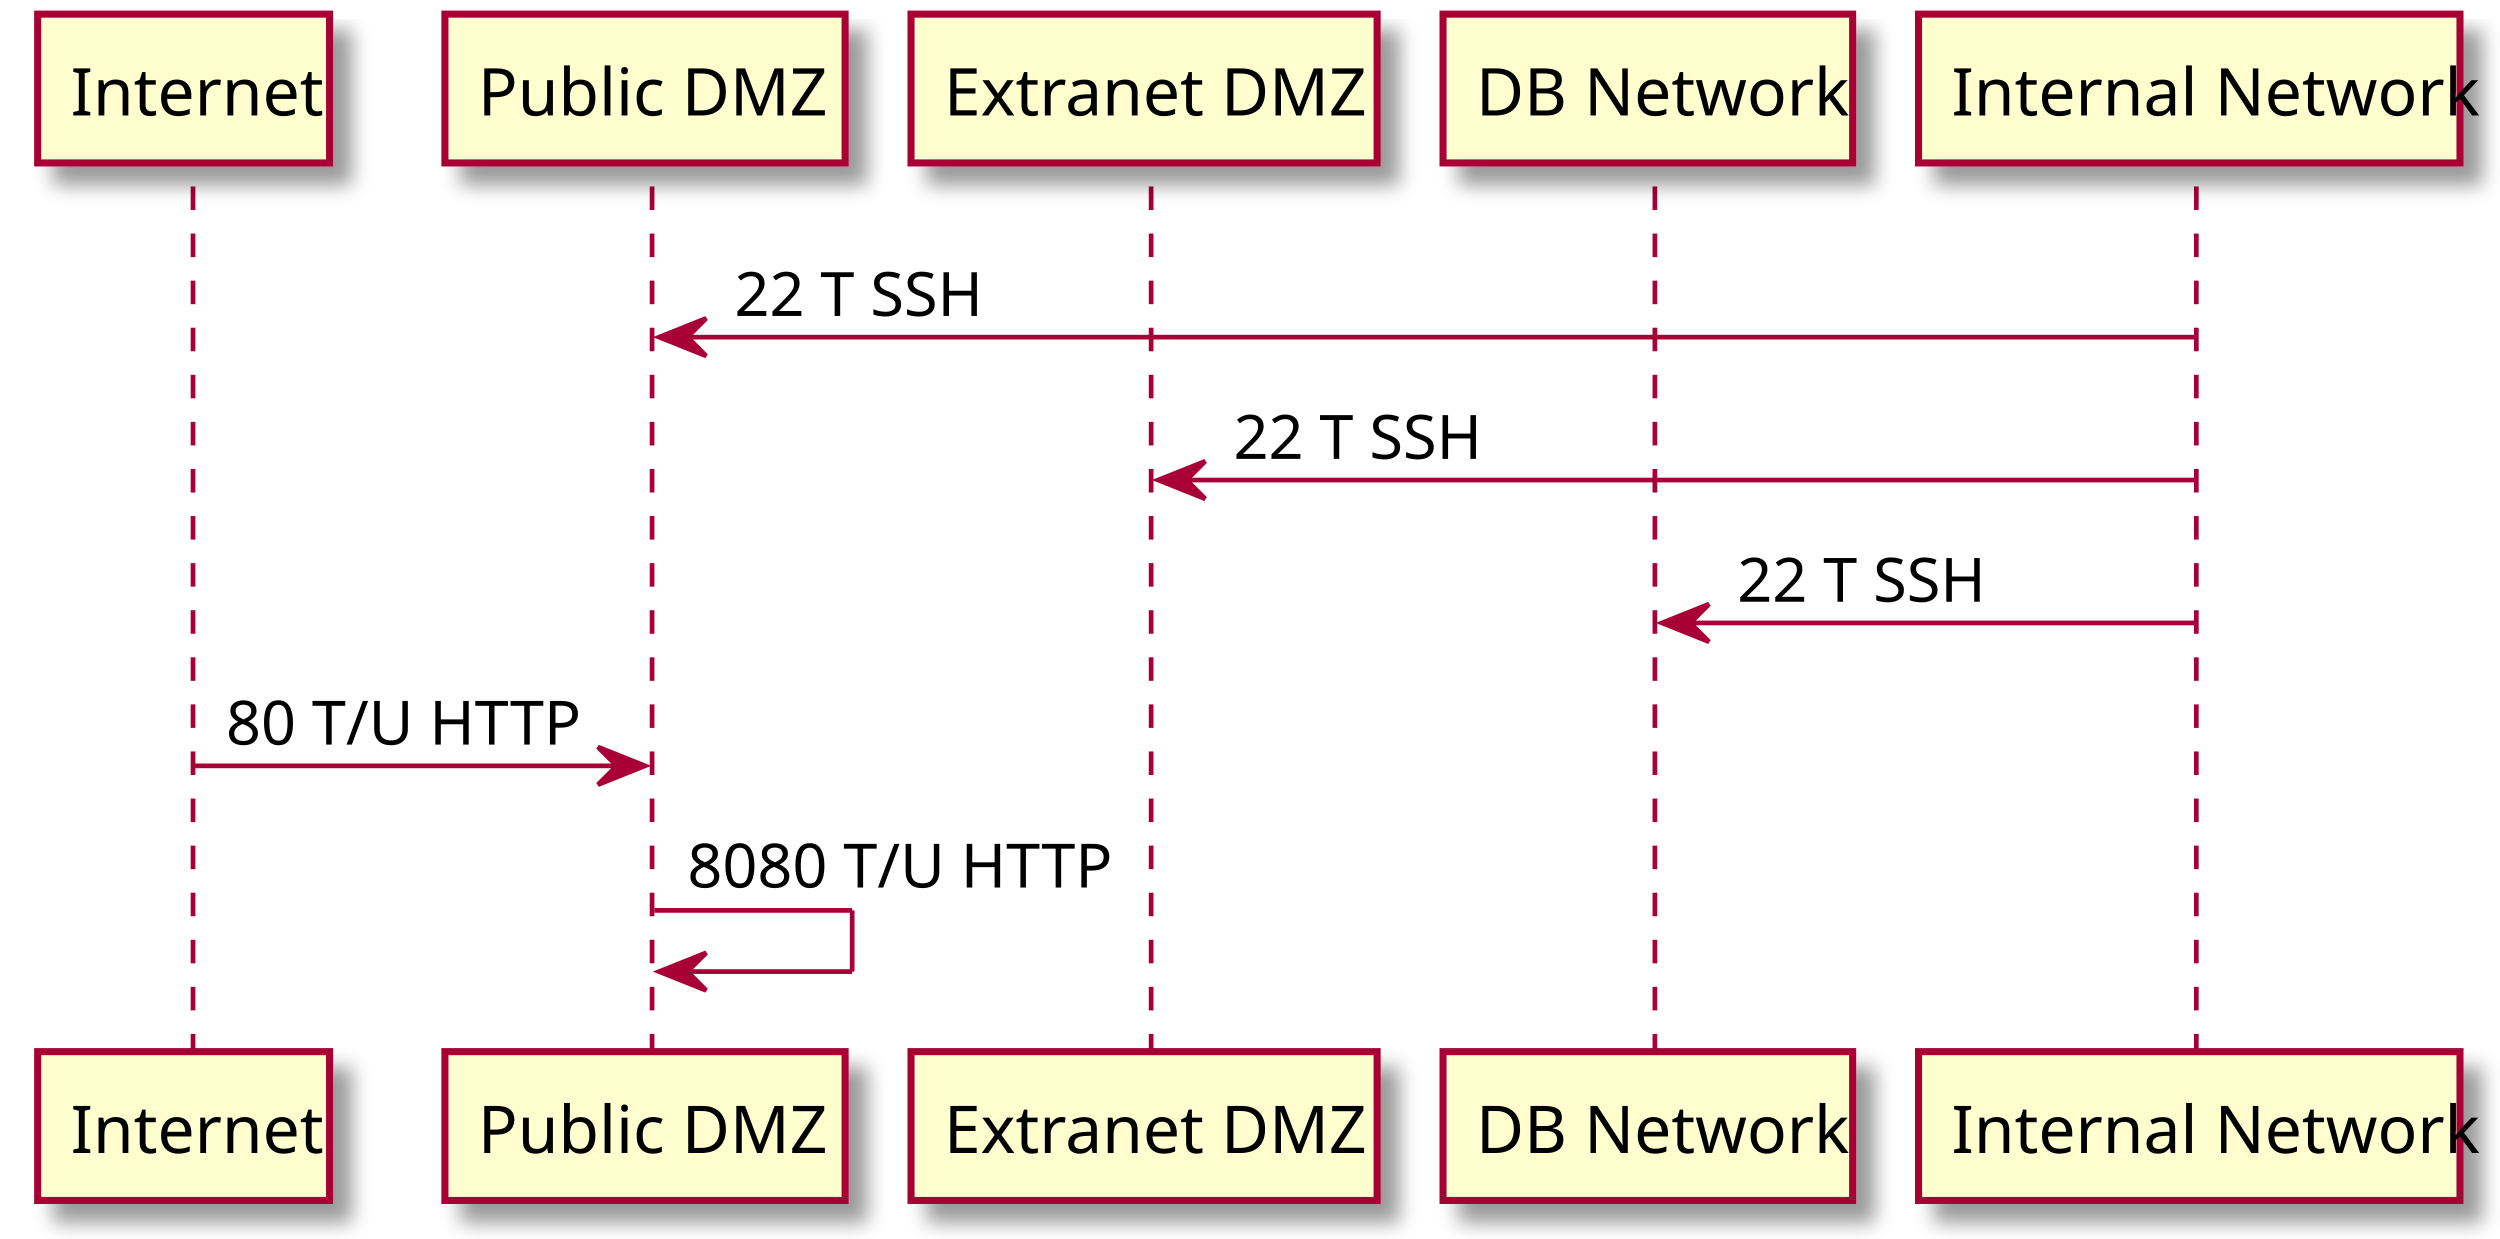
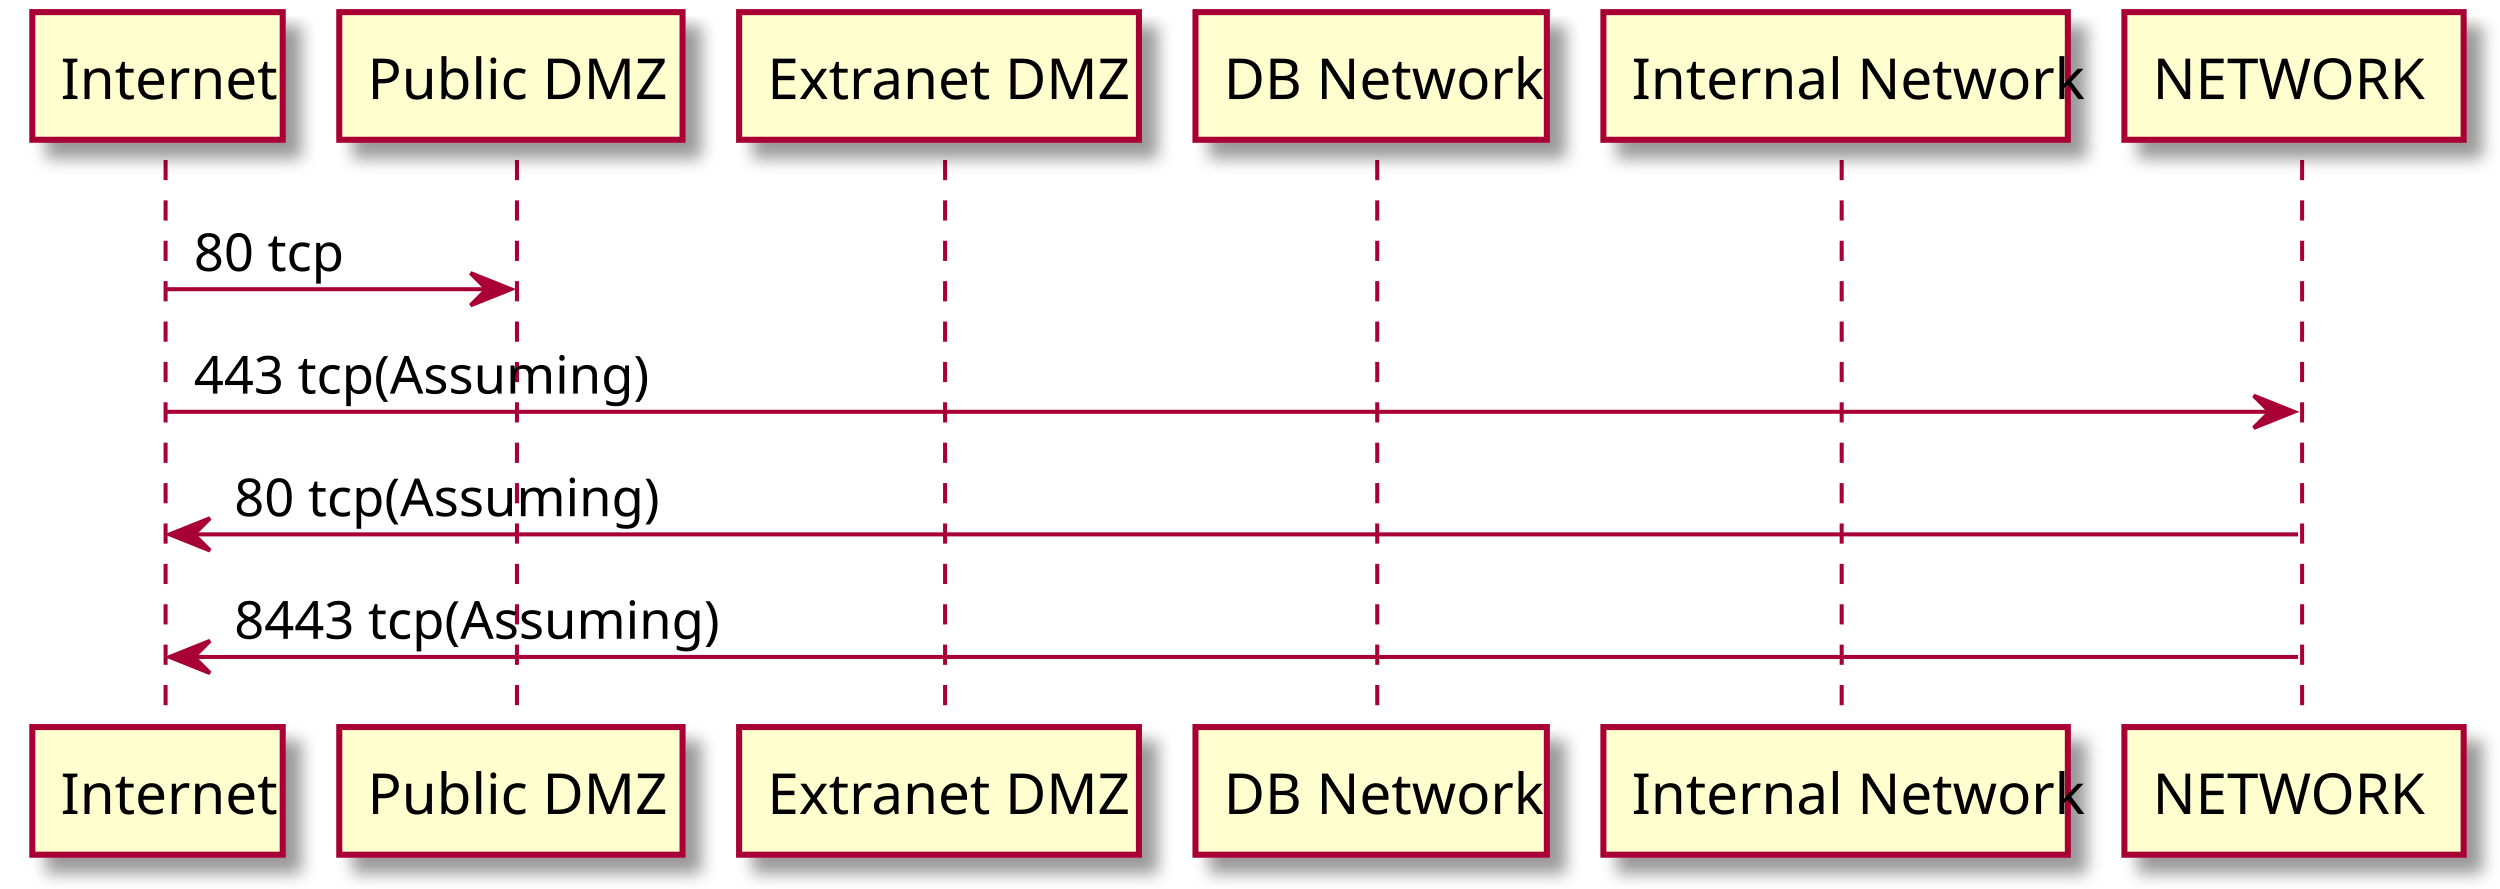
- <svg xmlns="http://www.w3.org/2000/svg" contentScriptType="application/ecmascript" contentStyleType="text/css" height="263px" preserveAspectRatio="none" style="width:531px;height:263px;" version="1.1" viewBox="0 0 531 263" width="531px" zoomAndPan="magnify">
+ <svg xmlns="http://www.w3.org/2000/svg" contentScriptType="application/ecmascript" contentStyleType="text/css" height="220px" preserveAspectRatio="none" style="width:619px;height:220px;" version="1.1" viewBox="0 0 619 220" width="619px" zoomAndPan="magnify">
  <defs>
-     <filter height="300%" id="fsx610g" width="300%" x="-1" y="-1">
+     <filter height="300%" id="fwnn02r" width="300%" x="-1" y="-1">
      <feGaussianBlur result="blurOut" stdDeviation="2.0" />
      <feColorMatrix in="blurOut" result="blurOut2" type="matrix" values="0 0 0 0 0 0 0 0 0 0 0 0 0 0 0 0 0 0 .4 0" />
      <feOffset dx="4.0" dy="4.0" in="blurOut2" result="blurOut3" />
      <feBlend in="SourceGraphic" in2="blurOut3" mode="normal" />
    </filter>
  </defs>
  <g>
-     <line style="stroke: #A80036; stroke-width: 1.0; stroke-dasharray: 5.0,5.0;" x1="41" x2="41" y1="39.609" y2="224.367" />
-     <line style="stroke: #A80036; stroke-width: 1.0; stroke-dasharray: 5.0,5.0;" x1="138.5" x2="138.5" y1="39.609" y2="224.367" />
-     <line style="stroke: #A80036; stroke-width: 1.0; stroke-dasharray: 5.0,5.0;" x1="244.5" x2="244.5" y1="39.609" y2="224.367" />
-     <line style="stroke: #A80036; stroke-width: 1.0; stroke-dasharray: 5.0,5.0;" x1="351.5" x2="351.5" y1="39.609" y2="224.367" />
-     <line style="stroke: #A80036; stroke-width: 1.0; stroke-dasharray: 5.0,5.0;" x1="466.5" x2="466.5" y1="39.609" y2="224.367" />
-     <rect fill="#FEFECE" filter="url(#fsx610g)" height="31.609" style="stroke: #A80036; stroke-width: 1.5;" width="62" x="8" y="3" />
+     <line style="stroke: #A80036; stroke-width: 1.0; stroke-dasharray: 5.0,5.0;" x1="41" x2="41" y1="39.609" y2="181.016" />
+     <line style="stroke: #A80036; stroke-width: 1.0; stroke-dasharray: 5.0,5.0;" x1="128" x2="128" y1="39.609" y2="181.016" />
+     <line style="stroke: #A80036; stroke-width: 1.0; stroke-dasharray: 5.0,5.0;" x1="234" x2="234" y1="39.609" y2="181.016" />
+     <line style="stroke: #A80036; stroke-width: 1.0; stroke-dasharray: 5.0,5.0;" x1="341" x2="341" y1="39.609" y2="181.016" />
+     <line style="stroke: #A80036; stroke-width: 1.0; stroke-dasharray: 5.0,5.0;" x1="456" x2="456" y1="39.609" y2="181.016" />
+     <line style="stroke: #A80036; stroke-width: 1.0; stroke-dasharray: 5.0,5.0;" x1="570" x2="570" y1="39.609" y2="181.016" />
+     <rect fill="#FEFECE" filter="url(#fwnn02r)" height="31.609" style="stroke: #A80036; stroke-width: 1.5;" width="62" x="8" y="3" />
    <text fill="#000000" font-family="sans-serif" font-size="14" lengthAdjust="spacingAndGlyphs" textLength="48" x="15" y="24.533">Internet</text>
-     <rect fill="#FEFECE" filter="url(#fsx610g)" height="31.609" style="stroke: #A80036; stroke-width: 1.5;" width="62" x="8" y="223.367" />
-     <text fill="#000000" font-family="sans-serif" font-size="14" lengthAdjust="spacingAndGlyphs" textLength="48" x="15" y="244.9">Internet</text>
-     <rect fill="#FEFECE" filter="url(#fsx610g)" height="31.609" style="stroke: #A80036; stroke-width: 1.5;" width="85" x="94.5" y="3" />
-     <text fill="#000000" font-family="sans-serif" font-size="14" lengthAdjust="spacingAndGlyphs" textLength="71" x="101.5" y="24.533">Public DMZ</text>
-     <rect fill="#FEFECE" filter="url(#fsx610g)" height="31.609" style="stroke: #A80036; stroke-width: 1.5;" width="85" x="94.5" y="223.367" />
-     <text fill="#000000" font-family="sans-serif" font-size="14" lengthAdjust="spacingAndGlyphs" textLength="71" x="101.5" y="244.9">Public DMZ</text>
-     <rect fill="#FEFECE" filter="url(#fsx610g)" height="31.609" style="stroke: #A80036; stroke-width: 1.5;" width="99" x="193.5" y="3" />
-     <text fill="#000000" font-family="sans-serif" font-size="14" lengthAdjust="spacingAndGlyphs" textLength="85" x="200.5" y="24.533">Extranet DMZ</text>
-     <rect fill="#FEFECE" filter="url(#fsx610g)" height="31.609" style="stroke: #A80036; stroke-width: 1.5;" width="99" x="193.5" y="223.367" />
-     <text fill="#000000" font-family="sans-serif" font-size="14" lengthAdjust="spacingAndGlyphs" textLength="85" x="200.5" y="244.9">Extranet DMZ</text>
-     <rect fill="#FEFECE" filter="url(#fsx610g)" height="31.609" style="stroke: #A80036; stroke-width: 1.5;" width="87" x="306.5" y="3" />
-     <text fill="#000000" font-family="sans-serif" font-size="14" lengthAdjust="spacingAndGlyphs" textLength="73" x="313.5" y="24.533">DB Network</text>
-     <rect fill="#FEFECE" filter="url(#fsx610g)" height="31.609" style="stroke: #A80036; stroke-width: 1.5;" width="87" x="306.5" y="223.367" />
-     <text fill="#000000" font-family="sans-serif" font-size="14" lengthAdjust="spacingAndGlyphs" textLength="73" x="313.5" y="244.9">DB Network</text>
-     <rect fill="#FEFECE" filter="url(#fsx610g)" height="31.609" style="stroke: #A80036; stroke-width: 1.5;" width="115" x="407.5" y="3" />
-     <text fill="#000000" font-family="sans-serif" font-size="14" lengthAdjust="spacingAndGlyphs" textLength="101" x="414.5" y="24.533">Internal Network</text>
-     <rect fill="#FEFECE" filter="url(#fsx610g)" height="31.609" style="stroke: #A80036; stroke-width: 1.5;" width="115" x="407.5" y="223.367" />
-     <text fill="#000000" font-family="sans-serif" font-size="14" lengthAdjust="spacingAndGlyphs" textLength="101" x="414.5" y="244.9">Internal Network</text>
-     <polygon fill="#A80036" points="150,67.609,140,71.609,150,75.609,146,71.609" style="stroke: #A80036; stroke-width: 1.0;" />
-     <line style="stroke: #A80036; stroke-width: 1.0;" x1="144" x2="466" y1="71.609" y2="71.609" />
-     <text fill="#000000" font-family="sans-serif" font-size="13" lengthAdjust="spacingAndGlyphs" textLength="56" x="156" y="67.105">22 T SSH</text>
-     <polygon fill="#A80036" points="256,97.961,246,101.961,256,105.961,252,101.961" style="stroke: #A80036; stroke-width: 1.0;" />
-     <line style="stroke: #A80036; stroke-width: 1.0;" x1="250" x2="466" y1="101.961" y2="101.961" />
-     <text fill="#000000" font-family="sans-serif" font-size="13" lengthAdjust="spacingAndGlyphs" textLength="56" x="262" y="97.456">22 T SSH</text>
-     <polygon fill="#A80036" points="363,128.312,353,132.312,363,136.312,359,132.312" style="stroke: #A80036; stroke-width: 1.0;" />
-     <line style="stroke: #A80036; stroke-width: 1.0;" x1="357" x2="466" y1="132.312" y2="132.312" />
-     <text fill="#000000" font-family="sans-serif" font-size="13" lengthAdjust="spacingAndGlyphs" textLength="56" x="369" y="127.808">22 T SSH</text>
-     <polygon fill="#A80036" points="127,158.664,137,162.664,127,166.664,131,162.664" style="stroke: #A80036; stroke-width: 1.0;" />
-     <line style="stroke: #A80036; stroke-width: 1.0;" x1="41" x2="133" y1="162.664" y2="162.664" />
-     <text fill="#000000" font-family="sans-serif" font-size="13" lengthAdjust="spacingAndGlyphs" textLength="74" x="48" y="158.159">80 T/U HTTP</text>
-     <line style="stroke: #A80036; stroke-width: 1.0;" x1="139" x2="181" y1="193.367" y2="193.367" />
-     <line style="stroke: #A80036; stroke-width: 1.0;" x1="181" x2="181" y1="193.367" y2="206.367" />
-     <line style="stroke: #A80036; stroke-width: 1.0;" x1="140" x2="181" y1="206.367" y2="206.367" />
-     <polygon fill="#A80036" points="150,202.367,140,206.367,150,210.367,146,206.367" style="stroke: #A80036; stroke-width: 1.0;" />
-     <text fill="#000000" font-family="sans-serif" font-size="13" lengthAdjust="spacingAndGlyphs" textLength="88" x="146" y="188.511">8080 T/U HTTP</text>
+     <rect fill="#FEFECE" filter="url(#fwnn02r)" height="31.609" style="stroke: #A80036; stroke-width: 1.5;" width="62" x="8" y="180.016" />
+     <text fill="#000000" font-family="sans-serif" font-size="14" lengthAdjust="spacingAndGlyphs" textLength="48" x="15" y="201.549">Internet</text>
+     <rect fill="#FEFECE" filter="url(#fwnn02r)" height="31.609" style="stroke: #A80036; stroke-width: 1.5;" width="85" x="84" y="3" />
+     <text fill="#000000" font-family="sans-serif" font-size="14" lengthAdjust="spacingAndGlyphs" textLength="71" x="91" y="24.533">Public DMZ</text>
+     <rect fill="#FEFECE" filter="url(#fwnn02r)" height="31.609" style="stroke: #A80036; stroke-width: 1.5;" width="85" x="84" y="180.016" />
+     <text fill="#000000" font-family="sans-serif" font-size="14" lengthAdjust="spacingAndGlyphs" textLength="71" x="91" y="201.549">Public DMZ</text>
+     <rect fill="#FEFECE" filter="url(#fwnn02r)" height="31.609" style="stroke: #A80036; stroke-width: 1.5;" width="99" x="183" y="3" />
+     <text fill="#000000" font-family="sans-serif" font-size="14" lengthAdjust="spacingAndGlyphs" textLength="85" x="190" y="24.533">Extranet DMZ</text>
+     <rect fill="#FEFECE" filter="url(#fwnn02r)" height="31.609" style="stroke: #A80036; stroke-width: 1.5;" width="99" x="183" y="180.016" />
+     <text fill="#000000" font-family="sans-serif" font-size="14" lengthAdjust="spacingAndGlyphs" textLength="85" x="190" y="201.549">Extranet DMZ</text>
+     <rect fill="#FEFECE" filter="url(#fwnn02r)" height="31.609" style="stroke: #A80036; stroke-width: 1.5;" width="87" x="296" y="3" />
+     <text fill="#000000" font-family="sans-serif" font-size="14" lengthAdjust="spacingAndGlyphs" textLength="73" x="303" y="24.533">DB Network</text>
+     <rect fill="#FEFECE" filter="url(#fwnn02r)" height="31.609" style="stroke: #A80036; stroke-width: 1.5;" width="87" x="296" y="180.016" />
+     <text fill="#000000" font-family="sans-serif" font-size="14" lengthAdjust="spacingAndGlyphs" textLength="73" x="303" y="201.549">DB Network</text>
+     <rect fill="#FEFECE" filter="url(#fwnn02r)" height="31.609" style="stroke: #A80036; stroke-width: 1.5;" width="115" x="397" y="3" />
+     <text fill="#000000" font-family="sans-serif" font-size="14" lengthAdjust="spacingAndGlyphs" textLength="101" x="404" y="24.533">Internal Network</text>
+     <rect fill="#FEFECE" filter="url(#fwnn02r)" height="31.609" style="stroke: #A80036; stroke-width: 1.5;" width="115" x="397" y="180.016" />
+     <text fill="#000000" font-family="sans-serif" font-size="14" lengthAdjust="spacingAndGlyphs" textLength="101" x="404" y="201.549">Internal Network</text>
+     <rect fill="#FEFECE" filter="url(#fwnn02r)" height="31.609" style="stroke: #A80036; stroke-width: 1.5;" width="84" x="526" y="3" />
+     <text fill="#000000" font-family="sans-serif" font-size="14" lengthAdjust="spacingAndGlyphs" textLength="70" x="533" y="24.533">NETWORK</text>
+     <rect fill="#FEFECE" filter="url(#fwnn02r)" height="31.609" style="stroke: #A80036; stroke-width: 1.5;" width="84" x="526" y="180.016" />
+     <text fill="#000000" font-family="sans-serif" font-size="14" lengthAdjust="spacingAndGlyphs" textLength="70" x="533" y="201.549">NETWORK</text>
+     <polygon fill="#A80036" points="116.5,67.609,126.5,71.609,116.5,75.609,120.5,71.609" style="stroke: #A80036; stroke-width: 1.0;" />
+     <line style="stroke: #A80036; stroke-width: 1.0;" x1="41" x2="122.5" y1="71.609" y2="71.609" />
+     <text fill="#000000" font-family="sans-serif" font-size="13" lengthAdjust="spacingAndGlyphs" textLength="36" x="48" y="67.105">80 tcp</text>
+     <polygon fill="#A80036" points="558,97.961,568,101.961,558,105.961,562,101.961" style="stroke: #A80036; stroke-width: 1.0;" />
+     <line style="stroke: #A80036; stroke-width: 1.0;" x1="41" x2="564" y1="101.961" y2="101.961" />
+     <text fill="#000000" font-family="sans-serif" font-size="13" lengthAdjust="spacingAndGlyphs" textLength="109" x="48" y="97.456">443 tcp(Assuming)</text>
+     <polygon fill="#A80036" points="52,128.312,42,132.312,52,136.312,48,132.312" style="stroke: #A80036; stroke-width: 1.0;" />
+     <line style="stroke: #A80036; stroke-width: 1.0;" x1="46" x2="569" y1="132.312" y2="132.312" />
+     <text fill="#000000" font-family="sans-serif" font-size="13" lengthAdjust="spacingAndGlyphs" textLength="102" x="58" y="127.808">80 tcp(Assuming)</text>
+     <polygon fill="#A80036" points="52,158.664,42,162.664,52,166.664,48,162.664" style="stroke: #A80036; stroke-width: 1.0;" />
+     <line style="stroke: #A80036; stroke-width: 1.0;" x1="46" x2="569" y1="162.664" y2="162.664" />
+     <text fill="#000000" font-family="sans-serif" font-size="13" lengthAdjust="spacingAndGlyphs" textLength="116" x="58" y="158.159">8443 tcp(Assuming)</text>
  </g>
</svg>
